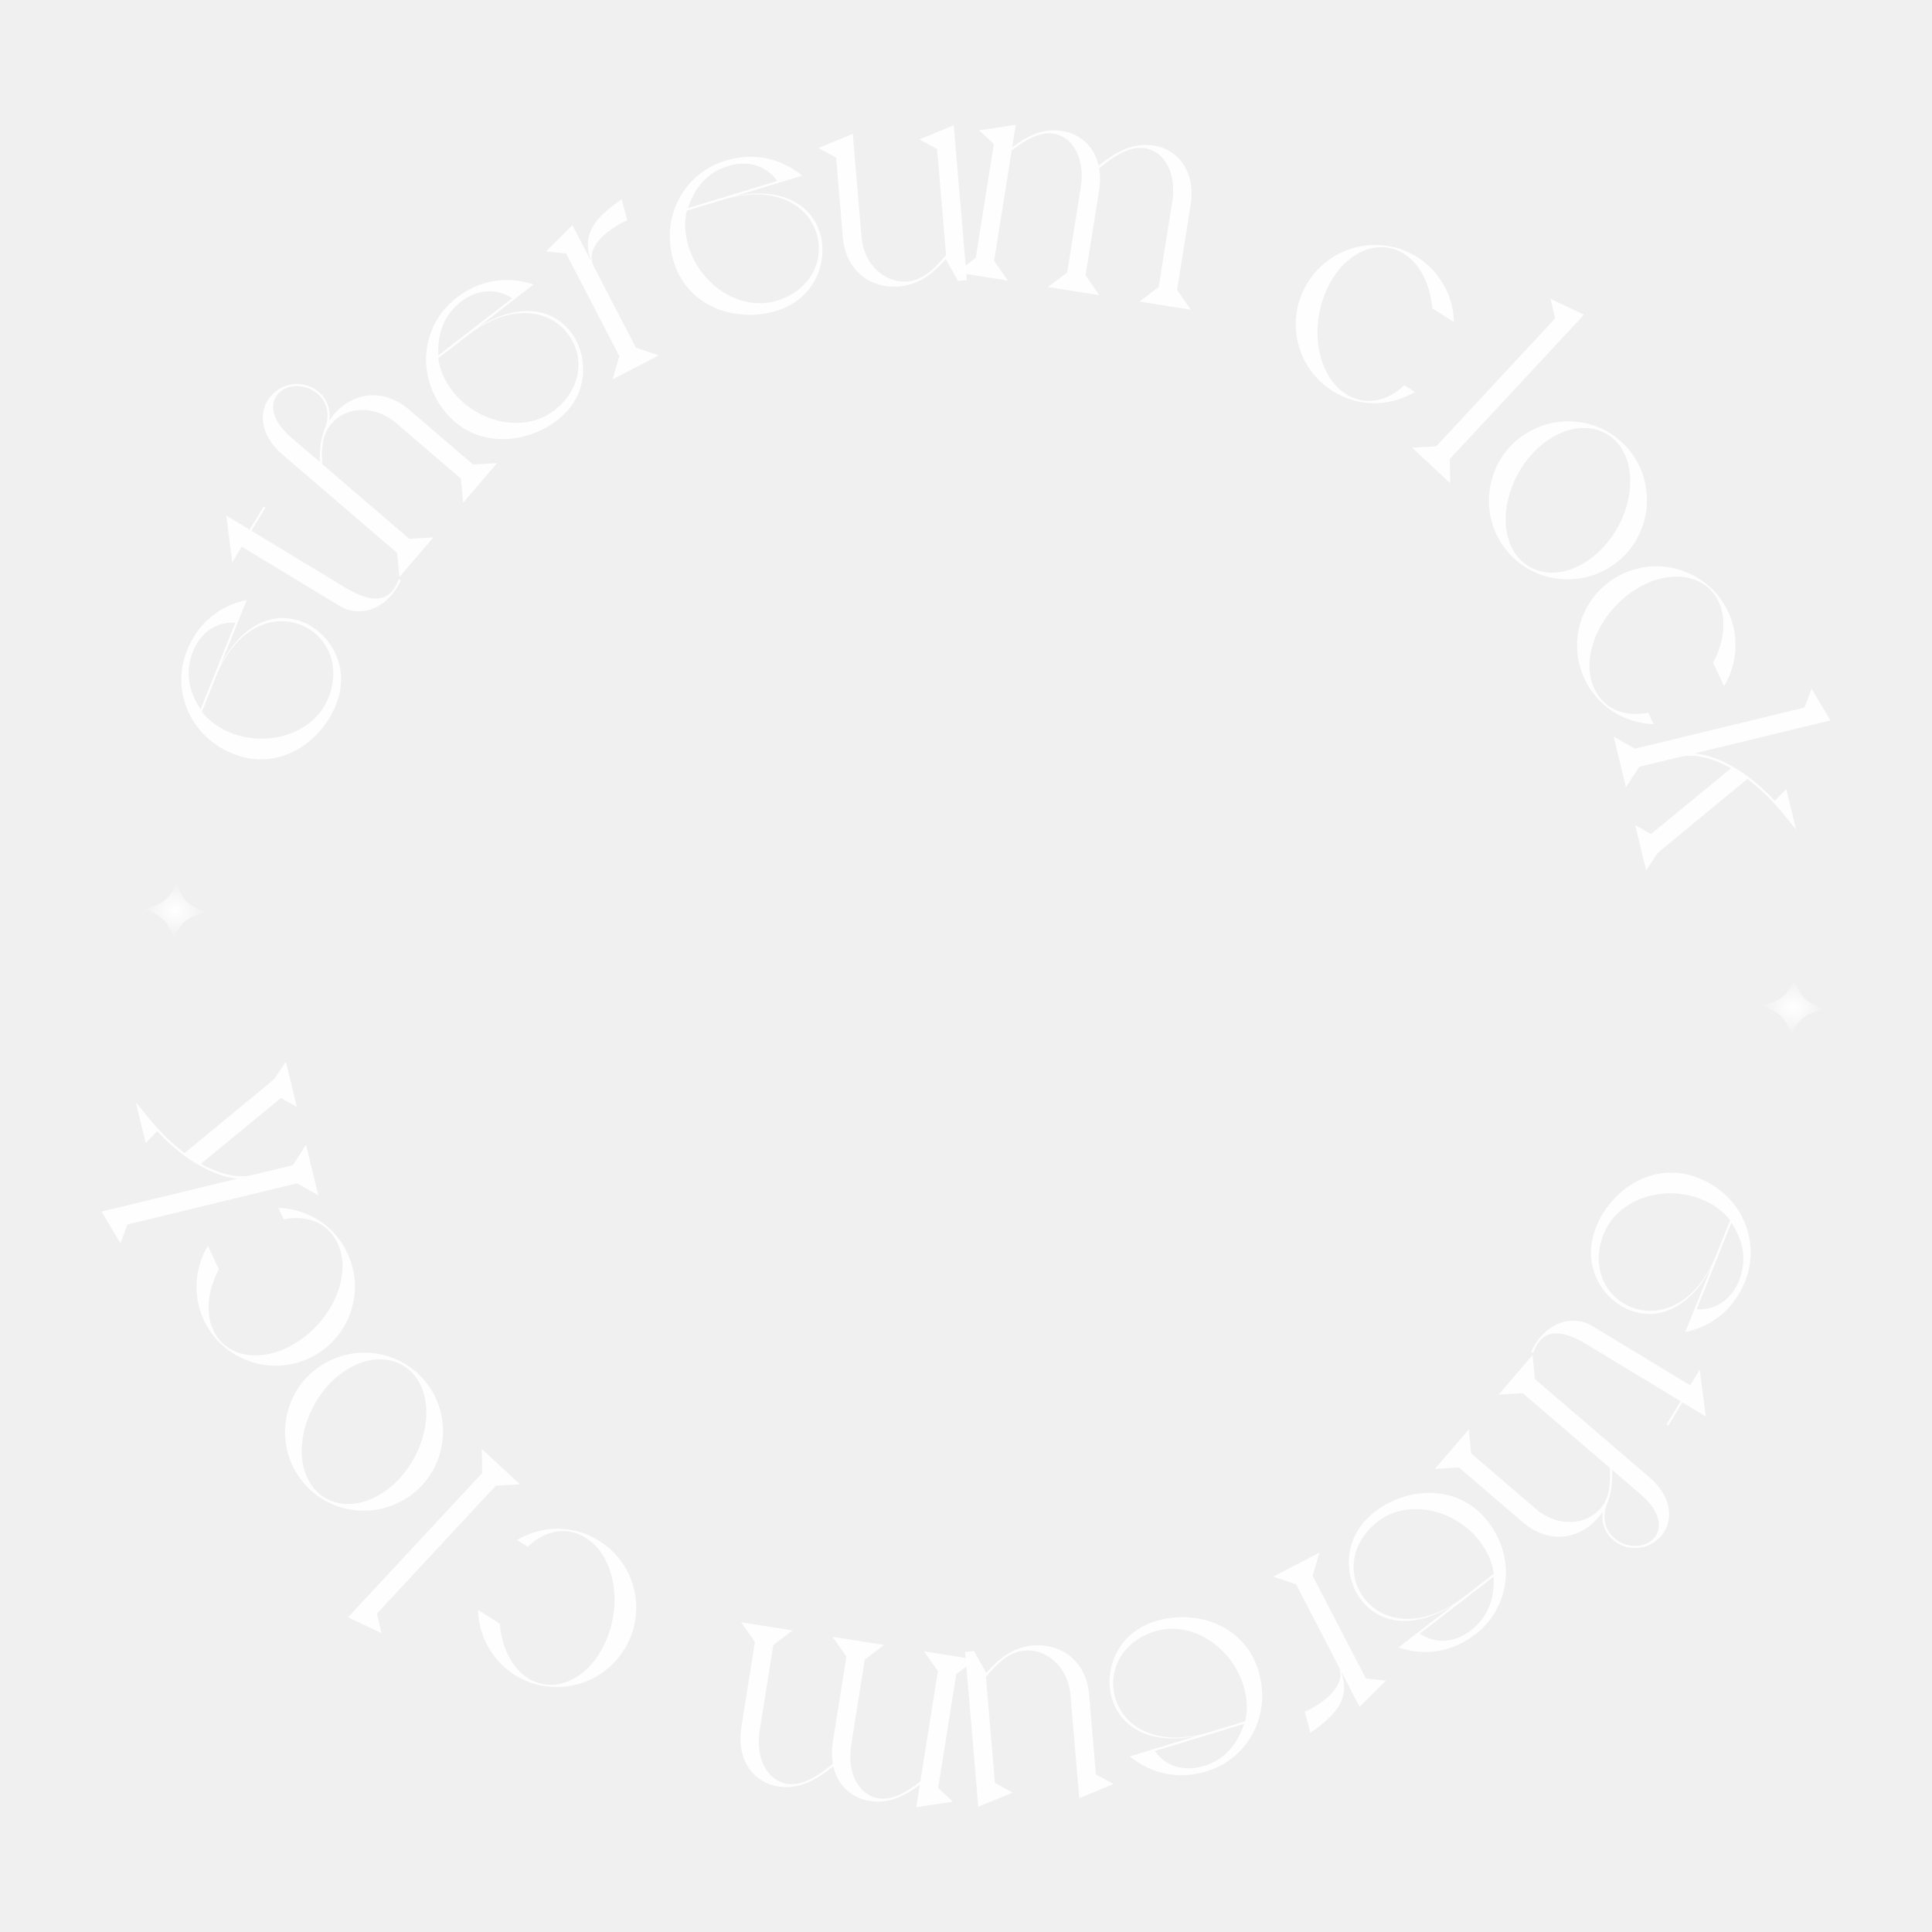
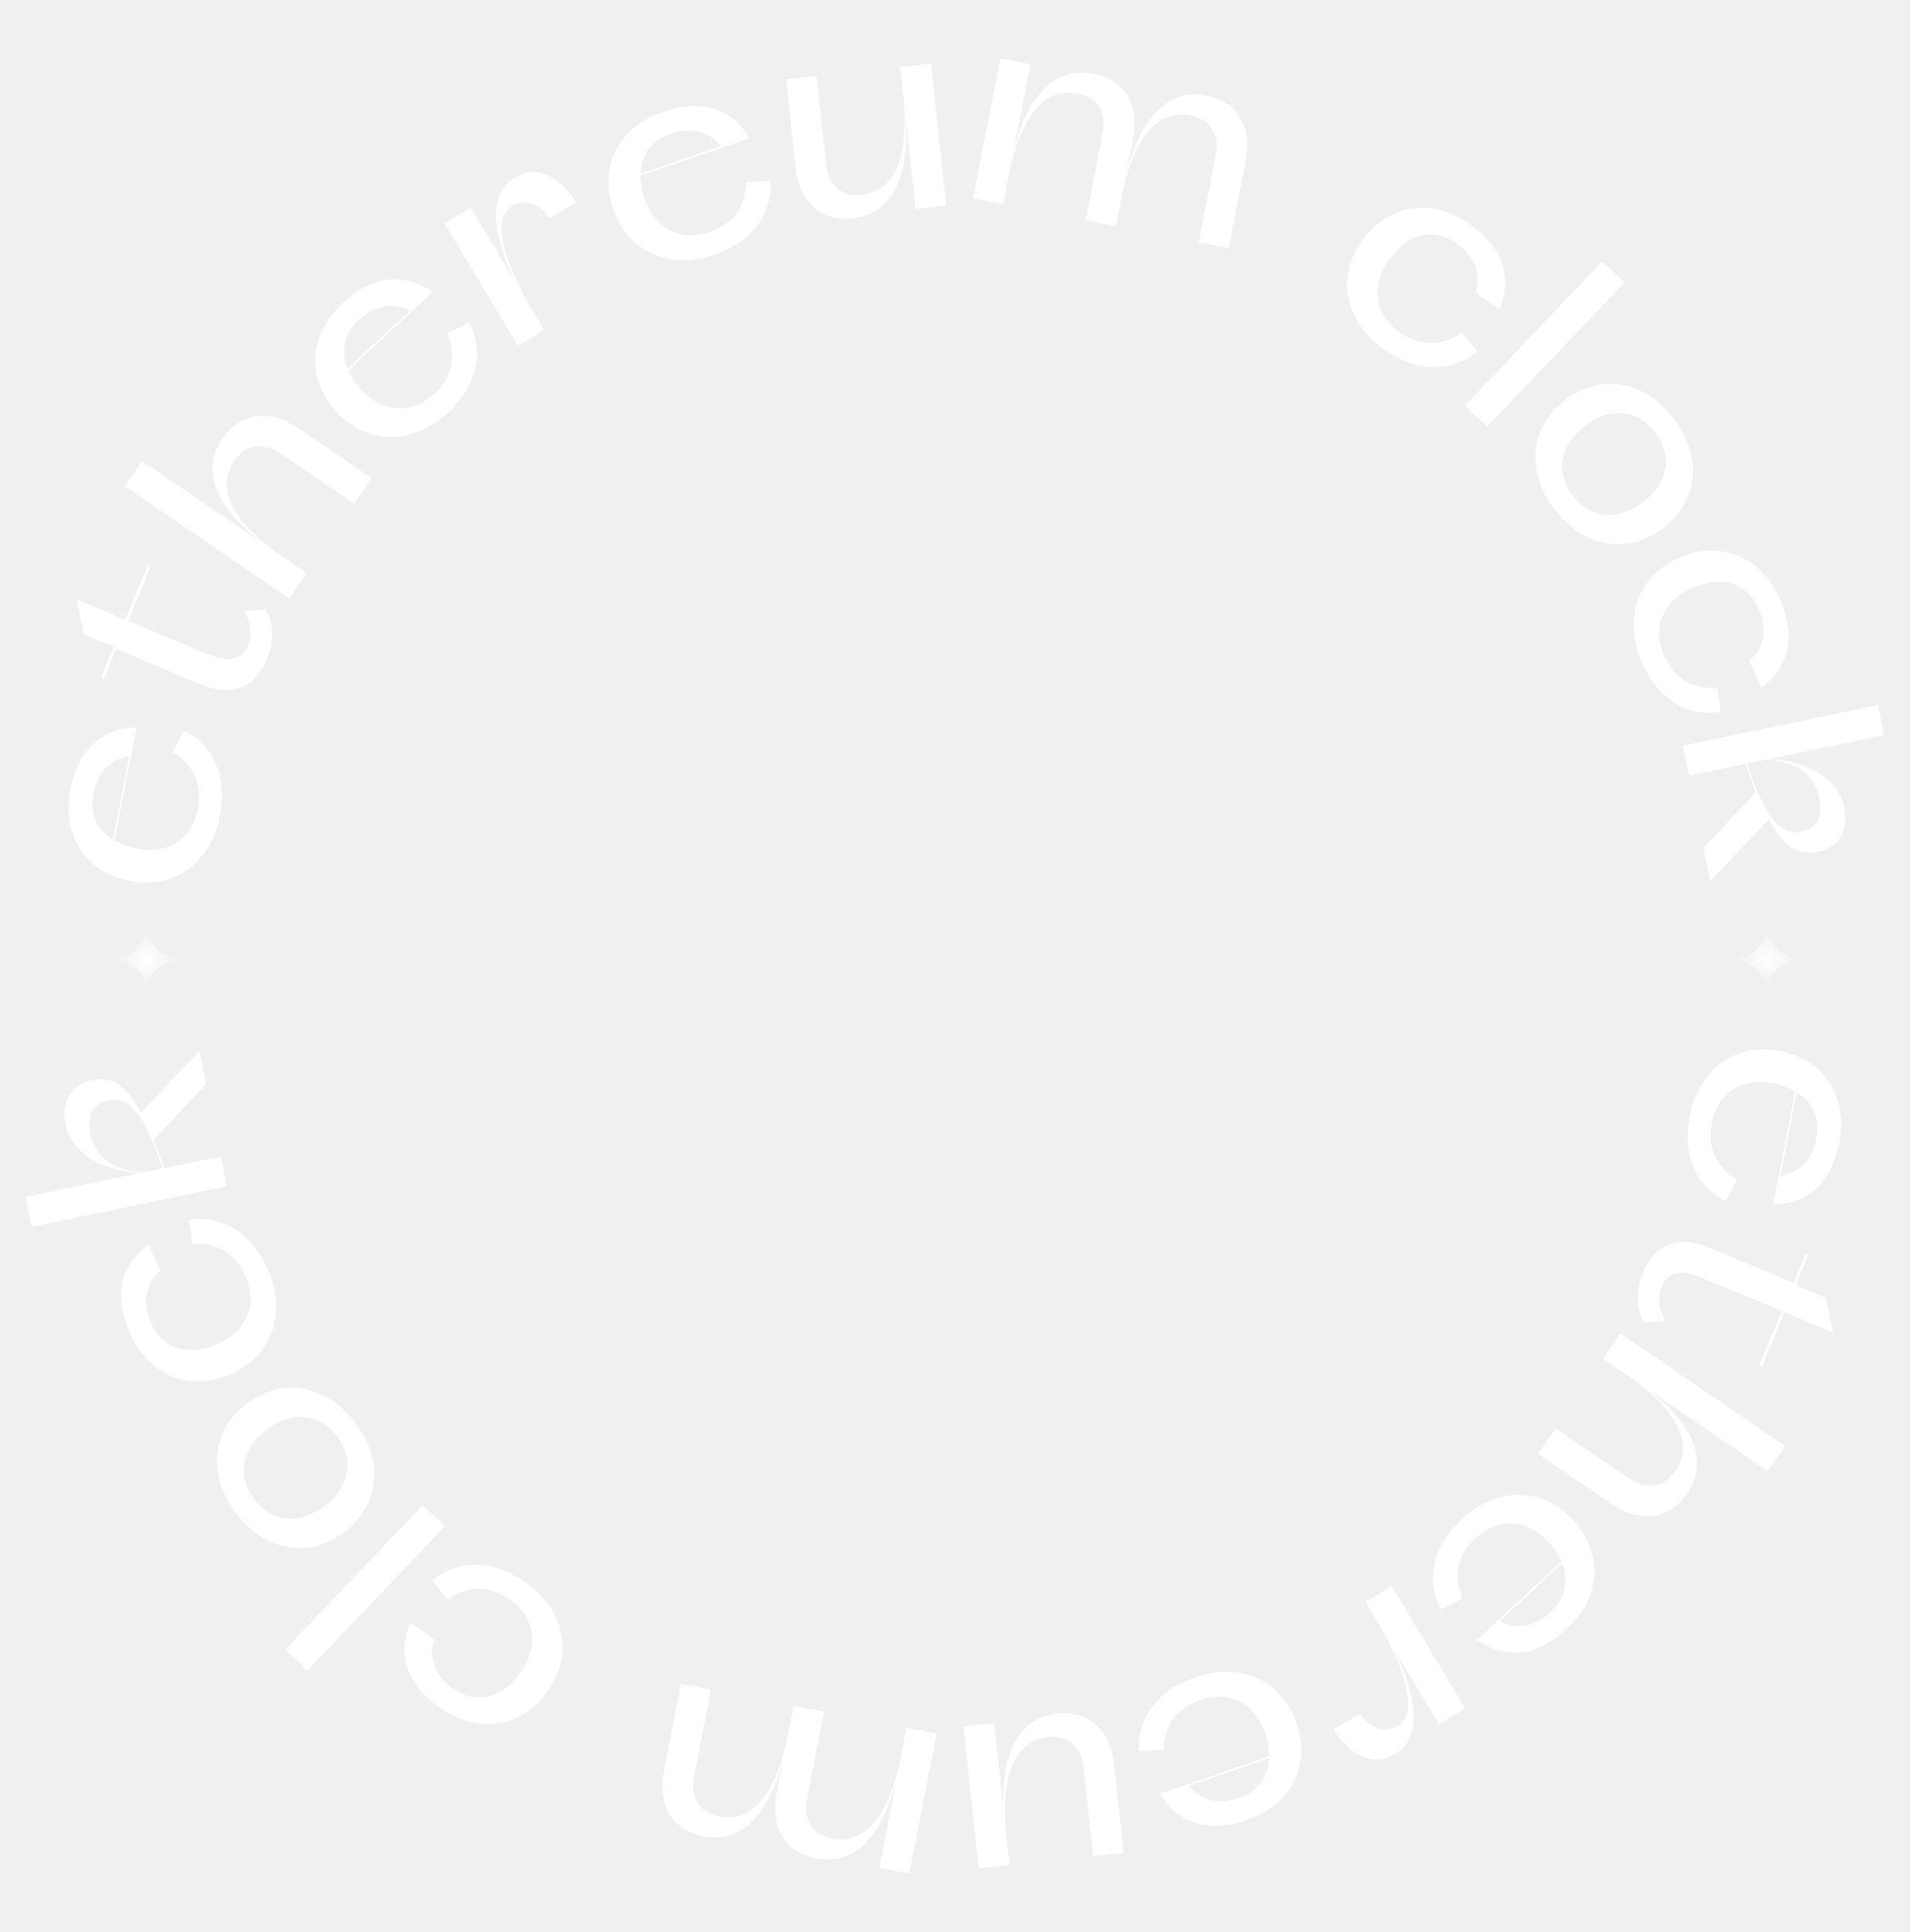
- <svg xmlns="http://www.w3.org/2000/svg" width="1243" height="1243" viewBox="0 0 1243 1243" fill="none">
-   <g clip-path="url(#clip0_1594_362)">
-     <path opacity="0.9" d="M141.944 427.906L158.771 385.955C141.126 389.652 127.337 400.929 120.264 418.564C110.213 443.623 121.475 473.568 150.061 485.034C179.204 496.723 206.445 477.696 216.124 453.565C226.473 427.763 210.82 406.616 195.042 400.288C173.881 391.8 153.665 404.594 141.944 427.906ZM129.03 456.343C121.428 444.674 118.877 432.23 124.163 419.05C128.556 408.098 138.108 399.863 151.366 400.655L129.03 456.343ZM193.666 402.106C210.001 408.658 219.9 427.497 211.189 449.215C202.254 471.49 172.905 481.267 148.403 471.439C140.978 468.461 134.594 463.961 129.883 457.977L138.966 435.331C150.953 405.446 173.99 394.214 193.666 402.106Z" fill="white" />
-     <path opacity="0.9" d="M149.444 361.832L155.558 351.74L218.339 389.768C231.682 397.85 247.281 391.399 255.26 378.227C256.192 376.687 257.228 374.976 257.819 373.23L256.518 372.675C255.927 374.422 255.062 376.236 254.13 377.776C249.674 385.132 241.32 389.658 221.99 377.95L161.775 341.476L170.79 326.593L169.592 325.868L160.577 340.75L145.524 331.632L149.444 361.832Z" fill="white" />
-     <path opacity="0.9" d="M263.338 263.67C243.757 246.871 221.952 254.78 211.814 270.589C212.837 263.561 210.627 256.922 205.162 252.234C195.903 244.29 182.106 245.629 174.162 254.889C166.088 264.3 166.992 279.832 181.716 292.464L255.488 355.754L256.956 371.243L278.834 345.742L263.301 346.646L207.29 298.593C206.861 287.421 207.385 279.438 213.375 272.456C222.621 261.678 240.801 260.146 254.917 272.257L296.509 307.939L297.977 323.428L319.855 297.927L304.322 298.831L263.338 263.67ZM209.187 275.187C206.19 282.366 205.58 289.221 205.772 297.291L187.253 281.403C174.654 270.595 173.4 259.769 178.74 253.546C184.47 246.867 196.358 246.525 204.251 253.297C210.474 258.636 212.358 266.576 209.187 275.187Z" fill="white" />
-     <path opacity="0.9" d="M307.565 210.665L343.325 183.021C326.24 177.269 308.638 180.006 293.606 191.627C272.244 208.14 266.783 239.663 285.621 264.031C304.825 288.874 337.951 286.27 358.521 270.369C380.515 253.366 377.733 227.204 367.336 213.754C353.392 195.715 329.481 196.504 307.565 210.665ZM282.024 228.64C281.381 214.728 285.486 202.706 296.721 194.022C306.057 186.805 318.465 184.544 329.494 191.944L282.024 228.64ZM365.229 214.625C375.993 228.549 374.983 249.806 356.469 264.118C337.482 278.796 307.224 272.357 291.078 251.47C286.185 245.141 282.961 238.027 281.931 230.481L301.235 215.558C326.711 195.865 352.263 197.852 365.229 214.625Z" fill="white" />
-     <path opacity="0.9" d="M379.95 166.942L379.772 167.034L368.267 144.839L351.338 161.724L364.24 163.146L398.479 229.199L394.045 244.113L423.875 228.65L409.133 223.677L382.073 171.474C376.551 160.82 387.297 149.392 403.554 141.641L399.959 128.186C382.689 140.067 374.343 150.475 379.95 166.942Z" fill="white" />
-     <path opacity="0.9" d="M472.876 126.157L516.124 113.018C502.196 101.573 484.77 97.879 466.59 103.402C440.756 111.25 424.454 138.777 433.407 168.247C442.534 198.291 474.424 207.625 499.301 200.067C525.901 191.986 532.594 166.542 527.652 150.276C521.025 128.461 498.393 120.704 472.876 126.157ZM442.616 133.886C446.957 120.653 455.065 110.874 468.652 106.747C479.942 103.317 492.344 105.611 500.026 116.446L442.616 133.886ZM525.373 150.342C530.489 167.182 521.994 186.694 499.604 193.495C476.64 200.472 450.644 183.704 442.97 158.444C440.645 150.79 440.158 142.994 441.875 135.575L465.222 128.482C496.031 119.123 519.21 130.057 525.373 150.342Z" fill="white" />
-     <path opacity="0.9" d="M613.618 80.574L591.51 89.68L602.881 95.939L608.678 164.093C601.219 173.158 593.591 180.229 583.826 181.06C569.877 182.246 555.873 170.993 554.279 152.26L548.652 86.099L526.544 95.206L537.916 101.464L542.272 152.68C544.221 175.597 561.545 185.765 578.285 184.341C591.238 183.24 599.879 176.282 608.5 166.717L616.313 180.706L622.092 180.214L613.618 80.574Z" fill="white" />
-     <path opacity="0.9" d="M615.317 175.285L648.499 180.567L639.594 167.808L650.881 96.901C659.02 90.298 668.842 84.571 677.73 85.986C690.371 87.998 698.235 102.211 695.374 120.185L686.602 175.291L674.176 184.654L707.358 189.936L698.453 177.177L707.099 122.861C707.948 117.528 707.912 112.662 707.19 108.294C717.484 99.604 727.504 93.909 736.589 95.355C749.23 97.367 757.094 111.58 754.233 129.554L745.461 184.66L733.035 194.023L766.217 199.305L757.312 186.546L765.958 132.23C769.542 109.714 757.539 96.057 742.331 93.636C727.715 91.31 716.362 99.021 706.849 106.62C704.026 93.817 694.533 86.028 683.472 84.267C671.424 82.349 661.561 87.057 651.227 94.728L653.522 80.31L629.873 83.836L639.407 92.644L627.743 165.922L615.317 175.285Z" fill="white" />
-     <path opacity="0.9" d="M903.464 247.831C893.116 257.856 878.896 261.652 866.042 253.539C845.407 240.517 841.453 204.438 857.678 178.73C868.566 161.478 887.618 153.4 903.347 163.327C913.495 169.731 920.263 182.99 921.425 198.386L935.463 207.246C935.093 190.221 925.983 174.302 911.945 165.442C888.436 150.605 856.754 157.335 841.597 181.351C826.546 205.199 833.489 236.542 857.337 251.593C873.912 262.054 893.883 261.887 910.398 252.208L903.464 247.831Z" fill="white" />
-     <path opacity="0.9" d="M1019.11 202.47L997.509 192.217L1000.52 204.844L923.977 287.158L908.441 288.005L933.047 310.885L932.765 295.329L1019.11 202.47Z" fill="white" />
-     <path opacity="0.9" d="M977.399 281.95C956.037 298.463 951.066 330.619 968.558 353.247C985.193 374.766 1017.07 379.702 1040.17 361.843C1061.53 345.33 1066.5 313.174 1049.01 290.547C1032.38 269.027 1000.5 264.091 977.399 281.95ZM993.247 285.119C1011.13 271.297 1031.07 272.566 1041.71 286.333C1056.39 305.321 1047.42 340.815 1024.32 358.674C1006.44 372.496 986.502 371.227 975.86 357.461C961.181 338.473 970.145 302.978 993.247 285.119Z" fill="white" />
-     <path opacity="0.9" d="M1060.47 458.499C1046.36 461.402 1032.32 456.97 1025.83 443.225C1015.41 421.161 1031.45 388.599 1058.94 375.619C1077.38 366.909 1097.79 370.321 1105.74 387.141C1110.86 397.992 1109.45 412.812 1102.17 426.425L1109.25 441.436C1118.08 426.873 1118.94 408.552 1111.85 393.541C1099.98 368.402 1069.64 357.073 1043.96 369.198C1018.46 381.238 1007.49 411.41 1019.53 436.91C1027.9 454.634 1044.84 465.214 1063.97 465.914L1060.47 458.499Z" fill="white" />
-     <path opacity="0.9" d="M1066.62 548.686L1124.24 501.159C1137.12 510.999 1142.99 518.219 1155.64 533.878L1149.27 507.639L1141.85 515.203C1118.74 490.352 1097.91 485.115 1090.01 484.769L1177.67 463.499L1165.49 442.993L1161.04 455.186L1051.81 481.691L1038.18 473.883L1046.1 506.536L1054.64 493.352L1080.87 486.985C1091.76 484.344 1104.87 489.189 1113.71 494.247L1062.24 536.577L1052 530.831L1059.07 559.985L1066.62 548.686Z" fill="white" />
-   </g>
-   <g clip-path="url(#clip1_1594_362)">
-     <path opacity="0.9" d="M1101.06 815.094L1084.23 857.045C1101.87 853.348 1115.66 842.071 1122.74 824.436C1132.79 799.377 1121.53 769.432 1092.94 757.966C1063.8 746.277 1036.56 765.304 1026.88 789.435C1016.53 815.237 1032.18 836.384 1047.96 842.712C1069.12 851.2 1089.34 838.406 1101.06 815.094ZM1113.97 786.657C1121.57 798.326 1124.12 810.77 1118.84 823.95C1114.44 834.902 1104.89 843.137 1091.63 842.345L1113.97 786.657ZM1049.33 840.894C1033 834.342 1023.1 815.503 1031.81 793.785C1040.75 771.51 1070.1 761.733 1094.6 771.561C1102.02 774.539 1108.41 779.039 1113.12 785.023L1104.03 807.669C1092.05 837.554 1069.01 848.786 1049.33 840.894Z" fill="white" />
-     <path opacity="0.9" d="M1093.56 881.168L1087.44 891.26L1024.66 853.232C1011.32 845.15 995.72 851.601 987.741 864.773C986.808 866.313 985.772 868.024 985.182 869.77L986.483 870.325C987.073 868.578 987.938 866.764 988.871 865.224C993.327 857.868 1001.68 853.342 1021.01 865.05L1081.23 901.524L1072.21 916.407L1073.41 917.132L1082.42 902.25L1097.48 911.368L1093.56 881.168Z" fill="white" />
-     <path opacity="0.9" d="M979.662 979.33C999.244 996.129 1021.05 988.22 1031.19 972.411C1030.16 979.439 1032.37 986.078 1037.84 990.766C1047.1 998.71 1060.89 997.371 1068.84 988.111C1076.91 978.7 1076.01 963.168 1061.28 950.536L987.513 887.246L986.044 871.757L964.166 897.258L979.699 896.354L1035.71 944.407C1036.14 955.579 1035.62 963.562 1029.63 970.544C1020.38 981.322 1002.2 982.854 988.083 970.743L946.492 935.061L945.023 919.572L923.145 945.073L938.678 944.169L979.662 979.33ZM1033.81 967.813C1036.81 960.634 1037.42 953.779 1037.23 945.709L1055.75 961.597C1068.35 972.405 1069.6 983.231 1064.26 989.454C1058.53 996.133 1046.64 996.475 1038.75 989.703C1032.53 984.364 1030.64 976.424 1033.81 967.813Z" fill="white" />
-     <path opacity="0.9" d="M935.436 1032.33L899.675 1059.98C916.761 1065.73 934.363 1062.99 949.395 1051.37C970.756 1034.86 976.217 1003.34 957.38 978.969C938.175 954.126 905.05 956.73 884.48 972.631C862.485 989.634 865.267 1015.8 875.664 1029.25C889.609 1047.28 913.52 1046.5 935.436 1032.33ZM960.976 1014.36C961.619 1028.27 957.514 1040.29 946.28 1048.98C936.944 1056.2 924.536 1058.46 913.506 1051.06L960.976 1014.36ZM877.772 1028.38C867.008 1014.45 868.018 993.194 886.531 978.882C905.519 964.204 935.776 970.643 951.922 991.53C956.815 997.859 960.039 1004.97 961.069 1012.52L941.765 1027.44C916.29 1047.14 890.738 1045.15 877.772 1028.38Z" fill="white" />
-     <path opacity="0.9" d="M863.051 1076.06L863.228 1075.97L874.733 1098.16L891.662 1081.28L878.76 1079.85L844.521 1013.8L848.955 998.887L819.125 1014.35L833.867 1019.32L860.927 1071.53C866.449 1082.18 855.703 1093.61 839.446 1101.36L843.041 1114.81C860.311 1102.93 868.658 1092.52 863.051 1076.06Z" fill="white" />
-     <path opacity="0.9" d="M770.124 1116.84L726.876 1129.98C740.804 1141.43 758.23 1145.12 776.41 1139.6C802.244 1131.75 818.546 1104.22 809.593 1074.75C800.466 1044.71 768.576 1035.38 743.699 1042.93C717.099 1051.01 710.406 1076.46 715.348 1092.72C721.975 1114.54 744.607 1122.3 770.124 1116.84ZM800.384 1109.11C796.043 1122.35 787.935 1132.13 774.348 1136.25C763.058 1139.68 750.656 1137.39 742.974 1126.55L800.384 1109.11ZM717.627 1092.66C712.511 1075.82 721.006 1056.31 743.396 1049.5C766.36 1042.53 792.356 1059.3 800.03 1084.56C802.355 1092.21 802.842 1100.01 801.125 1107.43L777.778 1114.52C746.969 1123.88 723.79 1112.94 717.627 1092.66Z" fill="white" />
-     <path opacity="0.9" d="M629.383 1162.43L651.491 1153.32L640.119 1147.06L634.323 1078.91C641.781 1069.84 649.409 1062.77 659.174 1061.94C673.124 1060.75 687.128 1072.01 688.721 1090.74L694.348 1156.9L716.456 1147.79L705.085 1141.54L700.729 1090.32C698.78 1067.4 681.456 1057.23 664.716 1058.66C651.763 1059.76 643.121 1066.72 634.501 1076.28L626.687 1062.29L620.908 1062.79L629.383 1162.43Z" fill="white" />
-     <path opacity="0.9" d="M627.684 1067.72L594.501 1062.43L603.406 1075.19L592.12 1146.1C583.98 1152.7 574.158 1158.43 565.27 1157.01C552.629 1155 544.766 1140.79 547.627 1122.82L556.398 1067.71L568.825 1058.35L535.642 1053.06L544.547 1065.82L535.901 1120.14C535.053 1125.47 535.088 1130.34 535.81 1134.71C525.516 1143.4 515.497 1149.09 506.411 1147.65C493.77 1145.63 485.907 1131.42 488.768 1113.45L497.539 1058.34L509.966 1048.98L476.783 1043.7L485.688 1056.45L477.042 1110.77C473.458 1133.29 485.461 1146.94 500.669 1149.36C515.285 1151.69 526.639 1143.98 536.151 1136.38C538.974 1149.18 548.468 1156.97 559.528 1158.73C571.577 1160.65 581.439 1155.94 591.774 1148.27L589.479 1162.69L613.127 1159.16L603.593 1150.36L615.257 1077.08L627.684 1067.72Z" fill="white" />
-     <path opacity="0.9" d="M339.537 995.169C349.884 985.144 364.105 981.348 376.959 989.461C397.593 1002.48 401.547 1038.56 385.322 1064.27C374.434 1081.52 355.382 1089.6 339.653 1079.67C329.505 1073.27 322.737 1060.01 321.575 1044.61L307.537 1035.75C307.907 1052.78 317.017 1068.7 331.055 1077.56C354.565 1092.4 386.246 1085.67 401.404 1061.65C416.454 1037.8 409.511 1006.46 385.663 991.407C369.088 980.946 349.117 981.113 332.602 990.792L339.537 995.169Z" fill="white" />
-     <path opacity="0.9" d="M223.891 1040.53L245.491 1050.78L242.485 1038.16L319.024 955.842L334.559 954.995L309.953 932.115L310.236 947.671L223.891 1040.53Z" fill="white" />
-     <path opacity="0.9" d="M265.602 961.05C286.963 944.537 291.935 912.381 274.443 889.753C257.807 868.234 225.932 863.298 202.83 881.157C181.468 897.67 176.497 929.826 193.989 952.453C210.624 973.973 242.5 978.909 265.602 961.05ZM249.754 957.881C231.873 971.703 211.933 970.434 201.291 956.667C186.612 937.679 195.576 902.185 218.678 884.326C236.558 870.504 256.499 871.773 267.141 885.539C281.819 904.527 272.856 940.022 249.754 957.881Z" fill="white" />
-     <path opacity="0.9" d="M182.531 784.501C196.642 781.598 210.678 786.03 217.168 799.775C227.586 821.839 211.554 854.401 184.064 867.381C165.617 876.091 145.206 872.679 137.264 855.859C132.141 845.008 133.548 830.188 140.833 816.575L133.746 801.564C124.919 816.127 124.059 834.448 131.146 849.459C143.016 874.598 173.358 885.927 199.039 873.802C224.539 861.762 235.507 831.59 223.467 806.09C215.099 788.366 198.16 777.786 179.03 777.086L182.531 784.501Z" fill="white" />
-     <path opacity="0.9" d="M176.379 694.314L118.761 741.841C105.878 732.001 100.01 724.781 87.361 709.122L93.727 735.361L101.153 727.797C124.265 752.648 145.087 757.885 152.991 758.231L65.335 779.501L77.514 800.007L81.964 787.814L191.195 761.309L204.82 769.117L196.897 736.464L188.365 749.648L162.126 756.015C151.242 758.656 138.13 753.811 129.288 748.753L180.758 706.423L191.002 712.169L183.927 683.015L176.379 694.314Z" fill="white" />
-     <path fill-rule="evenodd" clip-rule="evenodd" d="M1173.33 648.972C1165.28 646.458 1160.72 643.242 1157.59 637.856C1156.41 635.827 1155.41 633.33 1154.7 630.669C1154.6 630.317 1154.51 630.028 1154.5 630.028C1154.49 630.027 1154.33 630.406 1154.14 630.87C1151.71 636.92 1148.26 641.035 1143.51 643.552C1140.9 644.934 1137.54 646.013 1133.51 646.769C1133.09 646.848 1132.74 646.922 1132.74 646.935C1132.74 646.947 1133.14 647.083 1133.63 647.236C1141.69 649.751 1146.24 652.967 1149.37 658.353C1150.55 660.382 1151.56 662.878 1152.27 665.539C1152.36 665.891 1152.45 666.18 1152.46 666.181C1152.48 666.181 1152.64 665.802 1152.82 665.338C1155.25 659.288 1158.7 655.173 1163.46 652.657C1166.07 651.275 1169.43 650.195 1173.45 649.44C1173.88 649.361 1174.22 649.286 1174.22 649.274C1174.22 649.261 1173.82 649.126 1173.33 648.972Z" fill="url(#paint0_angular_1594_362)" />
-     <path fill-rule="evenodd" clip-rule="evenodd" d="M132.499 586.767C124.445 584.252 119.892 581.036 116.761 575.65C115.581 573.621 114.574 571.124 113.864 568.464C113.77 568.111 113.683 567.823 113.67 567.822C113.658 567.822 113.496 568.201 113.31 568.664C110.883 574.715 107.432 578.83 102.676 581.346C100.064 582.728 96.709 583.808 92.68 584.563C92.258 584.642 91.912 584.717 91.912 584.729C91.911 584.742 92.312 584.877 92.803 585.03C100.857 587.545 105.41 590.761 108.542 596.147C109.721 598.176 110.728 600.673 111.438 603.334C111.532 603.686 111.619 603.975 111.632 603.975C111.644 603.976 111.806 603.597 111.992 603.133C114.419 597.083 117.87 592.968 122.626 590.451C125.238 589.069 128.593 587.989 132.623 587.234C133.044 587.155 133.39 587.08 133.39 587.068C133.391 587.056 132.99 586.92 132.499 586.767Z" fill="url(#paint1_angular_1594_362)" />
-   </g>
+ <svg xmlns="http://www.w3.org/2000/svg" width="1261" height="1276" viewBox="0 0 1261 1276" fill="none">
+   <path d="M114.033 497.082C114.033 497.082 135.893 507.248 130.655 534.143C126.947 553.185 111.865 564.715 89.878 560.433C84.577 559.4 79.664 557.425 75.613 555.21L90.18 480.415C73.198 480.775 52.843 489.036 46.573 521.232C40.341 553.23 57.834 576.402 85.71 581.831C117.513 588.024 139.764 566.888 145.078 539.601C153.718 495.234 121.334 482.611 121.334 482.611L114.033 497.082ZM61.689 524.175C64.709 508.667 73.889 501.286 85.255 499.424L74.512 554.588C64.359 548.128 59.051 537.721 61.689 524.175Z" fill="white" />
+   <path d="M161.063 403.643C161.063 403.643 168.408 414.08 164.074 425.492C160.096 435.534 151.663 438.08 138.006 432.375L84.488 410.018L99.367 374.401L97.522 373.63L82.643 409.247L50.532 395.833L55.419 418.899L75.165 427.148L66.762 447.264L68.607 448.035L76.702 428.657L132.25 451.862C154.026 460.959 168.51 453.788 176.296 435.149C184.314 415.956 175.418 402.487 175.418 402.487L161.063 403.643Z" fill="white" />
+   <path d="M146.844 289.74C125.761 320.631 162.049 350.482 174.708 359.606L93.764 304.362L82.376 321.046L191.074 395.232L202.461 378.547L190.732 370.542C185.942 367.273 133.814 335.086 154.671 304.525C161.887 293.953 173.012 291.134 186.063 300.04L233.804 332.623L245.303 315.773L197.232 282.965C177.574 269.549 158.682 272.394 146.844 289.74Z" fill="white" />
+   <path d="M295.208 220.37C295.208 220.37 306.864 241.473 286.771 260.101C272.545 273.291 253.565 273.705 238.336 257.279C234.664 253.319 231.862 248.826 229.898 244.647L285.777 192.841C271.851 183.115 250.541 177.78 226.488 200.08C202.582 222.244 203.041 251.274 222.349 272.1C244.377 295.86 274.812 291.916 295.199 273.016C328.345 242.285 309.64 212.99 309.64 212.99L295.208 220.37ZM236.958 211.374C248.545 200.632 260.312 200.086 270.588 205.286L229.375 243.495C224.987 232.291 226.839 220.756 236.958 211.374Z" fill="white" />
+   <path d="M339.817 117.473C315.12 132.288 334.221 175.404 341.903 188.988L310.832 137.192L296.082 146.04L293.51 147.583L341.967 228.364L359.29 217.973L351.882 205.624C349.002 200.822 317.519 148.34 338.101 135.994C345.818 131.365 355.113 133.252 363.036 144.126L380.529 133.632C368.286 115.555 354.052 108.933 339.817 117.473Z" fill="white" />
+   <path d="M492.477 120.239C492.477 120.239 494.61 144.252 468.702 153.171C450.359 159.486 432.831 152.194 425.539 131.014C423.782 125.908 423.034 120.666 422.926 116.05L494.976 91.246C486.169 76.722 468.833 63.23 437.819 73.907C406.995 84.518 395.682 111.257 404.927 138.11C415.473 168.745 444.905 177.438 471.191 168.389C513.93 153.677 508.66 119.321 508.66 119.321L492.477 120.239ZM442.832 88.468C457.772 83.325 468.755 87.582 476.053 96.492L422.914 114.785C423.428 102.763 429.784 92.96 442.832 88.468Z" fill="white" />
+   <path d="M595.98 58.566C596.578 64.134 605.896 124.685 569.107 128.635C556.38 130.002 547.04 123.562 545.353 107.852L539.161 50.184L519.076 52.34L525.311 110.406C527.83 133.872 542.251 146.404 562.932 144.183C600.118 140.19 599.319 93.408 598.052 77.855L604.521 138.109L621.8 136.052L624.783 135.732L614.727 42.07L594.443 44.248L595.98 58.566Z" fill="white" />
+   <path d="M796.543 63.174C760.225 56.101 746.955 100.177 743.504 115.806L748.092 92.249C752.641 68.887 742.557 52.66 721.945 48.646C685.431 41.535 672.204 86.434 668.829 101.67L680.375 42.384L663.492 39.096L660.548 38.523L642.54 130.985L662.368 134.847L665.082 120.909C666.191 115.216 675.142 54.609 711.459 61.682C724.023 64.129 731.05 73.037 728.03 88.545L716.942 145.475L736.966 149.375L741.516 126.014C745.502 107.637 757.004 70.552 786.058 76.21C798.622 78.657 805.61 87.761 802.59 103.27L791.541 160.004L811.368 163.865L822.494 106.739C827.043 83.377 816.959 67.15 796.543 63.174Z" fill="white" />
+   <path d="M965.279 219.427C965.279 219.427 947.178 235.351 924.662 219.737C908.72 208.682 904.231 190.236 916.996 171.829C928.506 155.229 945.423 149.436 961.529 160.605C975.006 169.951 977.843 181.653 974.356 193.351L990.133 204.292C996.634 188.599 997.258 166.641 970.305 147.95C943.516 129.373 915.265 136.068 899.081 159.406C880.619 186.031 891.019 214.904 913.864 230.746C951.007 256.503 975.591 231.932 975.591 231.932L965.279 219.427Z" fill="white" />
+   <path d="M1058.05 172.616L967.277 267.904L981.904 281.836L1072.67 186.549L1058.05 172.616Z" fill="white" />
+   <path d="M1105.13 276.539C1084.93 249.937 1055.59 247.349 1033.61 264.038C1011.47 280.848 1006.24 309.679 1026.44 336.281C1046.75 363.042 1075.93 365.752 1098.07 348.941C1120.05 332.252 1125.44 303.3 1105.13 276.539ZM1038.38 327.211C1026.53 311.6 1030.43 293.577 1046.67 281.242C1062.92 268.906 1081.17 270.119 1093.02 285.73C1104.75 301.181 1101.26 319.402 1085.01 331.738C1068.76 344.073 1050.11 342.662 1038.38 327.211Z" fill="white" />
+   <path d="M1133.88 454.142C1133.88 454.142 1110.15 458.384 1098.98 433.364C1091.07 415.649 1096.79 397.546 1117.24 388.415C1135.69 380.181 1153.16 383.99 1161.15 401.888C1167.83 416.863 1164.2 428.343 1155.15 436.541L1162.98 454.074C1176.67 444.02 1188.58 425.562 1175.21 395.61C1161.92 365.842 1134.29 356.932 1108.36 368.509C1078.77 381.716 1072.71 411.8 1084.04 437.186C1102.46 478.46 1136.22 470.18 1136.22 470.18L1133.88 454.142Z" fill="white" />
+   <path d="M1167.86 541.146C1171.72 547.902 1175.1 553.329 1180.03 557.41C1185.6 562.584 1192.08 564.3 1200.5 562.55C1212.65 560.025 1221.32 550.663 1217.58 532.648C1215.46 522.466 1208.06 514.403 1198.14 508.909C1191.76 505.741 1184.52 503.364 1176.71 502.129C1173.96 501.679 1171.05 501.466 1168.15 501.253L1244.12 485.456L1240.01 465.679L1111.17 492.468L1115.28 512.245L1152.68 504.469C1155.13 512.334 1157.73 518.944 1159.41 523.089L1159.26 523.325L1124.82 560.105L1129.34 581.84L1167.86 541.146ZM1165.8 501.741C1169.49 501.792 1172.86 502.315 1175.85 502.92C1183.98 504.702 1190.21 508.106 1194.48 512.937C1197.96 516.912 1200.15 521.563 1201.29 527.046C1203.94 539.773 1199.17 547.301 1189.97 549.215C1181.16 551.047 1174.77 546.859 1169.34 539.409C1166.17 534.961 1163.34 529.217 1160.63 523.04C1160.59 522.844 1160.35 522.689 1160.31 522.493C1158.63 518.348 1156.07 511.935 1153.66 504.265L1165.8 501.741Z" fill="white" />
+   <path d="M1146.97 778.874C1146.97 778.874 1125.11 768.708 1130.35 741.813C1134.05 722.771 1149.14 711.242 1171.12 715.524C1176.42 716.556 1181.34 718.532 1185.39 720.747L1170.82 795.542C1187.8 795.181 1208.16 786.92 1214.43 754.725C1220.66 722.726 1203.17 699.555 1175.29 694.126C1143.49 687.932 1121.24 709.068 1115.92 736.356C1107.28 780.722 1139.67 793.346 1139.67 793.346L1146.97 778.874ZM1199.31 751.781C1196.29 767.29 1187.11 774.671 1175.75 776.533L1186.49 721.369C1196.64 727.829 1201.95 738.236 1199.31 751.781Z" fill="white" />
+   <path d="M1099.94 872.314C1099.94 872.314 1092.59 861.877 1096.93 850.465C1100.9 840.423 1109.34 837.877 1122.99 843.582L1176.51 865.939L1161.63 901.556L1163.48 902.327L1178.36 866.71L1210.47 880.124L1205.58 857.058L1185.84 848.809L1194.24 828.693L1192.39 827.923L1184.3 847.3L1128.75 824.095C1106.97 814.998 1092.49 822.169 1084.7 840.808C1076.69 860.001 1085.58 873.47 1085.58 873.47L1099.94 872.314Z" fill="white" />
+   <path d="M1114.16 986.218C1135.24 955.326 1098.95 925.475 1086.29 916.351L1167.24 971.595L1178.62 954.911L1069.93 880.725L1058.54 897.41L1070.27 905.415C1075.06 908.684 1127.19 940.871 1106.33 971.432C1099.11 982.004 1087.99 984.823 1074.94 975.917L1027.2 943.334L1015.7 960.184L1063.77 992.992C1083.43 1006.41 1102.32 1003.56 1114.16 986.218Z" fill="white" />
+   <path d="M965.792 1055.59C965.792 1055.59 954.136 1034.48 974.229 1015.86C988.455 1002.67 1007.43 1002.25 1022.66 1018.68C1026.34 1022.64 1029.14 1027.13 1031.1 1031.31L975.223 1083.12C989.149 1092.84 1010.46 1098.18 1034.51 1075.88C1058.42 1053.71 1057.96 1024.68 1038.65 1003.86C1016.62 980.097 986.188 984.041 965.801 1002.94C932.655 1033.67 951.36 1062.97 951.36 1062.97L965.792 1055.59ZM1024.04 1064.58C1012.46 1075.33 1000.69 1075.87 990.412 1070.67L1031.62 1032.46C1036.01 1043.67 1034.16 1055.2 1024.04 1064.58Z" fill="white" />
+   <path fill-rule="evenodd" clip-rule="evenodd" d="M1146.91 633.833C1155.09 635.891 1159.82 638.846 1163.25 644.047C1164.54 646.007 1165.68 648.443 1166.54 651.059C1166.66 651.406 1166.76 651.689 1166.77 651.689C1166.78 651.689 1166.92 651.301 1167.08 650.828C1169.17 644.651 1172.38 640.348 1176.99 637.568C1179.52 636.041 1182.81 634.775 1186.79 633.794C1187.2 633.692 1187.54 633.597 1187.54 633.585C1187.54 633.573 1187.14 633.46 1186.64 633.334C1178.45 631.277 1173.73 628.322 1170.3 623.121C1169.01 621.161 1167.86 618.725 1167 616.108C1166.89 615.762 1166.79 615.478 1166.77 615.479C1166.76 615.479 1166.62 615.866 1166.46 616.34C1164.38 622.517 1161.16 626.819 1156.56 629.6C1154.03 631.126 1150.74 632.393 1146.76 633.373C1146.34 633.476 1146 633.57 1146 633.583C1146 633.595 1146.41 633.708 1146.91 633.833Z" fill="url(#paint0_angular_1777_5939)" />
+   <path fill-rule="evenodd" clip-rule="evenodd" d="M116.638 633.833C108.455 635.891 103.728 638.846 100.299 644.047C99.007 646.007 97.862 648.443 97.003 651.059C96.889 651.406 96.786 651.689 96.773 651.689C96.761 651.689 96.62 651.301 96.461 650.828C94.378 644.651 91.164 640.348 86.557 637.568C84.027 636.041 80.737 634.775 76.757 633.794C76.341 633.692 76 633.597 76 633.585C76 633.573 76.408 633.46 76.906 633.334C85.09 631.277 89.817 628.322 93.246 623.121C94.538 621.161 95.683 618.725 96.542 616.108C96.656 615.762 96.759 615.478 96.771 615.479C96.784 615.479 96.924 615.866 97.084 616.34C99.167 622.517 102.38 626.819 106.988 629.6C109.518 631.126 112.807 632.393 116.787 633.373C117.204 633.476 117.544 633.57 117.544 633.583C117.544 633.595 117.137 633.708 116.638 633.833Z" fill="url(#paint1_angular_1777_5939)" />
+   <path d="M921.183 1158.48C945.88 1143.67 926.779 1100.55 919.098 1086.97L950.168 1138.76L964.918 1129.92L967.491 1128.37L919.033 1047.59L901.71 1057.98L909.118 1070.33C911.999 1075.13 943.481 1127.62 922.9 1139.96C915.182 1144.59 905.887 1142.7 897.965 1131.83L880.471 1142.32C892.714 1160.4 906.948 1167.02 921.183 1158.48Z" fill="white" />
+   <path d="M768.523 1155.72C768.523 1155.72 766.39 1131.7 792.298 1122.79C810.642 1116.47 828.17 1123.76 835.461 1144.94C837.219 1150.05 837.966 1155.29 838.074 1159.91L766.024 1184.71C774.831 1199.23 792.167 1212.73 823.181 1202.05C854.005 1191.44 865.318 1164.7 856.074 1137.85C845.527 1107.21 816.095 1098.52 789.809 1107.57C747.07 1122.28 752.34 1156.64 752.34 1156.64L768.523 1155.72ZM818.168 1187.49C803.229 1192.63 792.245 1188.38 784.947 1179.47L838.087 1161.17C837.572 1173.19 831.217 1183 818.168 1187.49Z" fill="white" />
+   <path d="M665.02 1217.39C664.422 1211.82 655.104 1151.27 691.893 1147.32C704.62 1145.96 713.96 1152.4 715.647 1168.1L721.839 1225.77L741.924 1223.62L735.689 1165.55C733.17 1142.09 718.749 1129.55 698.068 1131.77C660.882 1135.77 661.681 1182.55 662.948 1198.1L656.479 1137.85L639.2 1139.9L636.217 1140.23L646.273 1233.89L666.557 1231.71L665.02 1217.39Z" fill="white" />
+   <path d="M464.457 1212.78C500.775 1219.86 514.045 1175.78 517.497 1160.15L512.909 1183.71C508.359 1207.07 518.443 1223.3 539.056 1227.31C575.57 1234.42 588.797 1189.52 592.172 1174.29L580.625 1233.57L597.508 1236.86L600.453 1237.43L618.46 1144.97L598.633 1141.11L595.918 1155.05C594.81 1160.74 585.859 1221.35 549.541 1214.27C536.977 1211.83 529.95 1202.92 532.971 1187.41L544.058 1130.48L524.034 1126.58L519.485 1149.94C515.498 1168.32 503.997 1205.4 474.943 1199.75C462.379 1197.3 455.39 1188.2 458.411 1172.69L469.46 1115.95L449.632 1112.09L438.507 1169.22C433.957 1192.58 444.041 1208.81 464.457 1212.78Z" fill="white" />
+   <path d="M295.722 1056.53C295.722 1056.53 313.822 1040.61 336.338 1056.22C352.28 1067.27 356.769 1085.72 344.005 1104.13C332.494 1120.73 315.578 1126.52 299.471 1115.35C285.995 1106.01 283.157 1094.3 286.645 1082.61L270.867 1071.66C264.366 1087.36 263.742 1109.32 290.696 1128.01C317.485 1146.58 345.736 1139.89 361.919 1116.55C380.382 1089.93 369.981 1061.05 347.136 1045.21C309.993 1019.45 285.41 1044.02 285.41 1044.02L295.722 1056.53Z" fill="white" />
+   <path d="M202.955 1103.34L293.723 1008.05L279.097 994.12L188.329 1089.41L202.955 1103.34Z" fill="white" />
+   <path d="M155.874 999.418C176.07 1026.02 205.406 1028.61 227.388 1011.92C249.53 995.109 254.761 966.278 234.565 939.676C214.248 912.915 185.071 910.206 162.929 927.016C140.947 943.705 135.556 972.657 155.874 999.418ZM222.618 948.746C234.469 964.357 230.575 982.38 214.327 994.715C198.079 1007.05 179.832 1005.84 167.98 990.227C156.249 974.776 159.742 956.555 175.99 944.219C192.238 931.884 210.887 933.295 222.618 948.746Z" fill="white" />
+   <path d="M127.12 821.815C127.12 821.815 150.852 817.573 162.021 842.593C169.929 860.308 164.212 878.411 143.757 887.542C125.312 895.776 107.841 891.967 99.852 874.069C93.167 859.094 96.803 847.614 105.847 839.416L98.02 821.883C84.329 831.937 72.419 850.396 85.789 880.347C99.078 910.115 126.71 919.025 152.644 907.449C182.23 894.241 188.293 864.157 176.96 838.771C158.535 797.497 124.778 805.777 124.778 805.777L127.12 821.815Z" fill="white" />
+   <path d="M93.136 734.811C89.28 728.055 85.904 722.628 80.97 718.547C75.4 713.373 68.915 711.657 60.495 713.407C48.355 715.932 39.679 725.294 43.425 743.309C45.542 753.491 52.938 761.554 62.864 767.048C69.243 770.216 76.478 772.593 84.293 773.828C87.042 774.278 89.947 774.491 92.851 774.704L16.876 790.501L20.988 810.278L149.832 783.489L145.72 763.712L108.32 771.488C105.868 763.623 103.268 757.013 101.589 752.868L101.744 752.632L136.178 715.852L131.659 694.117L93.136 734.811ZM95.201 774.216C91.513 774.165 88.136 773.642 85.15 773.037C77.017 771.255 70.794 767.851 66.521 763.02C63.039 759.045 60.846 754.394 59.706 748.911C57.06 736.184 61.827 728.656 71.03 726.742C79.842 724.91 86.228 729.098 91.659 736.548C94.83 740.996 97.659 746.74 100.373 752.917C100.414 753.113 100.65 753.268 100.691 753.464C102.37 757.609 104.929 764.022 107.341 771.692L95.201 774.216Z" fill="white" />
  <defs>
-     <radialGradient id="paint0_angular_1594_362" cx="0" cy="0" r="1" gradientUnits="userSpaceOnUse" gradientTransform="translate(1153.48 648.104) rotate(-176.776) scale(20.7722 18.1052)">
+     <radialGradient id="paint0_angular_1777_5939" cx="0" cy="0" r="1" gradientUnits="userSpaceOnUse" gradientTransform="translate(1166.77 633.584) scale(20.7722 18.1052)">
      <stop stop-color="white" />
      <stop offset="1" stop-color="white" stop-opacity="0" />
    </radialGradient>
-     <radialGradient id="paint1_angular_1594_362" cx="0" cy="0" r="1" gradientUnits="userSpaceOnUse" gradientTransform="translate(112.651 585.899) rotate(-176.776) scale(20.7722 18.1052)">
+     <radialGradient id="paint1_angular_1777_5939" cx="0" cy="0" r="1" gradientUnits="userSpaceOnUse" gradientTransform="translate(96.7723 633.584) rotate(-180) scale(20.7722 18.1052)">
      <stop stop-color="white" />
      <stop offset="1" stop-color="white" stop-opacity="0" />
    </radialGradient>
-     <clipPath id="clip0_1594_362">
-       <rect width="1243" height="1243" fill="white" transform="translate(1243) rotate(90)" />
-     </clipPath>
-     <clipPath id="clip1_1594_362">
-       <rect width="1243" height="1243" fill="white" transform="translate(0 1243) rotate(-90)" />
-     </clipPath>
  </defs>
</svg>
